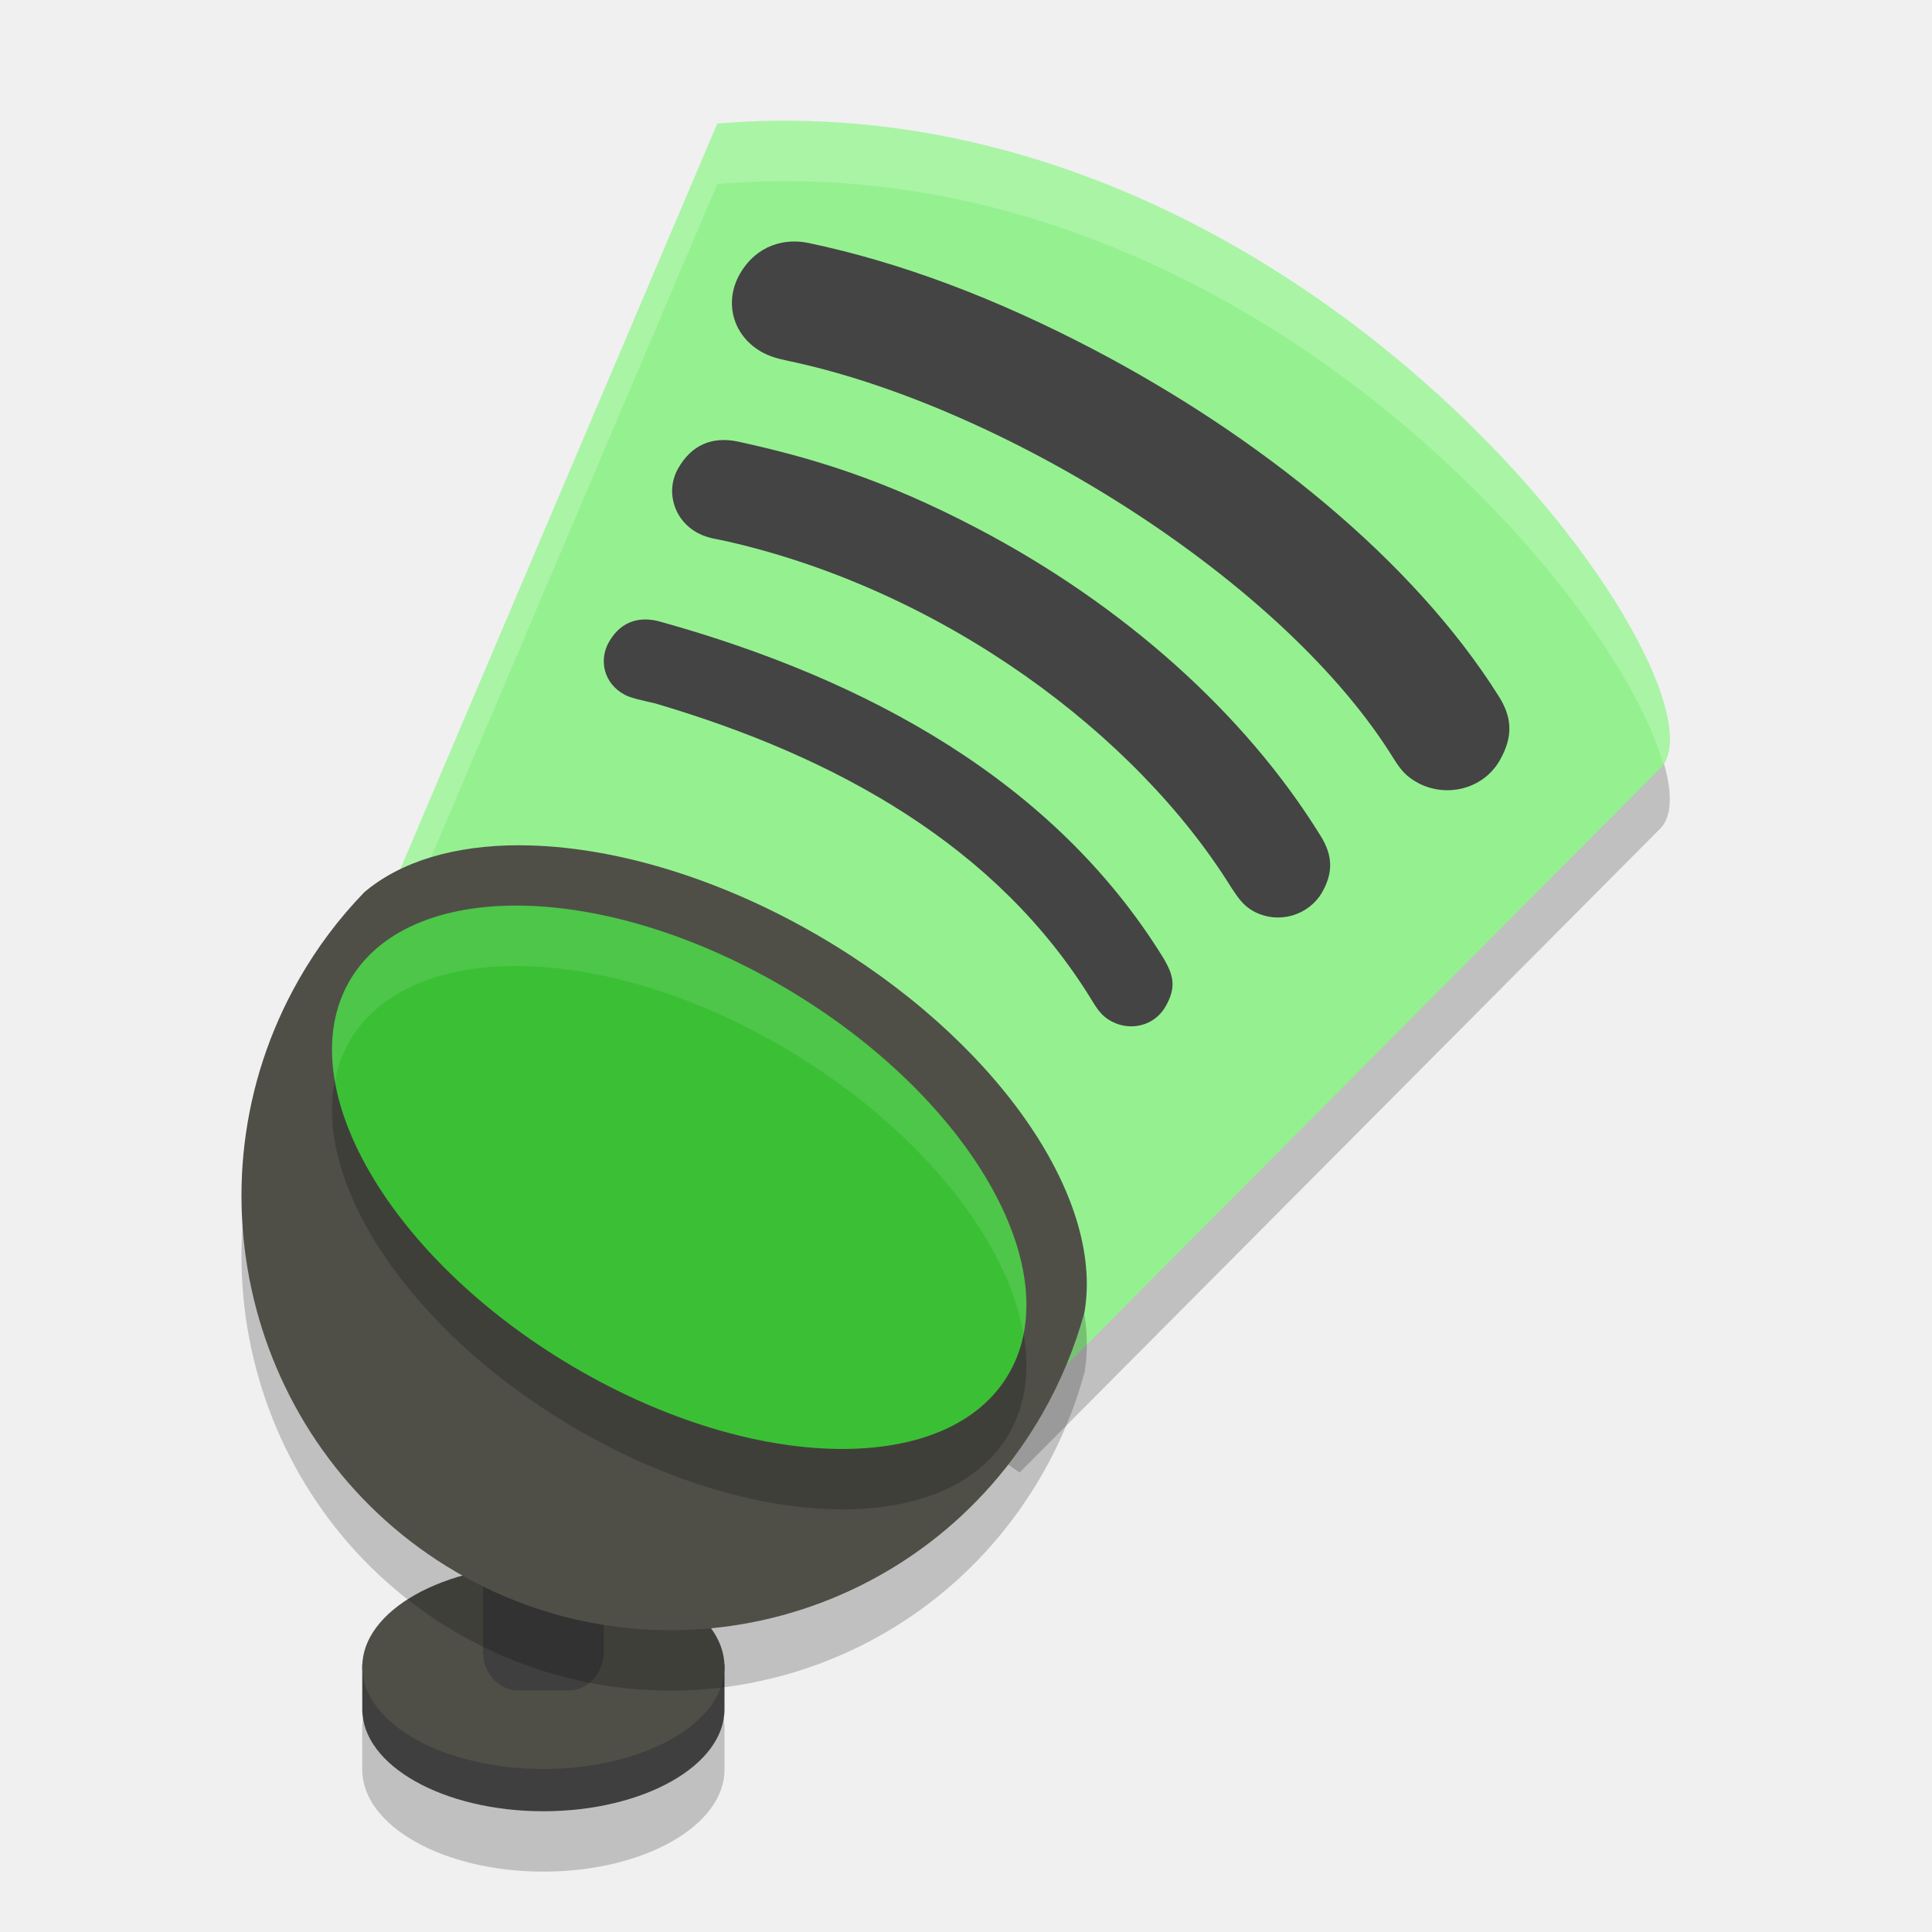
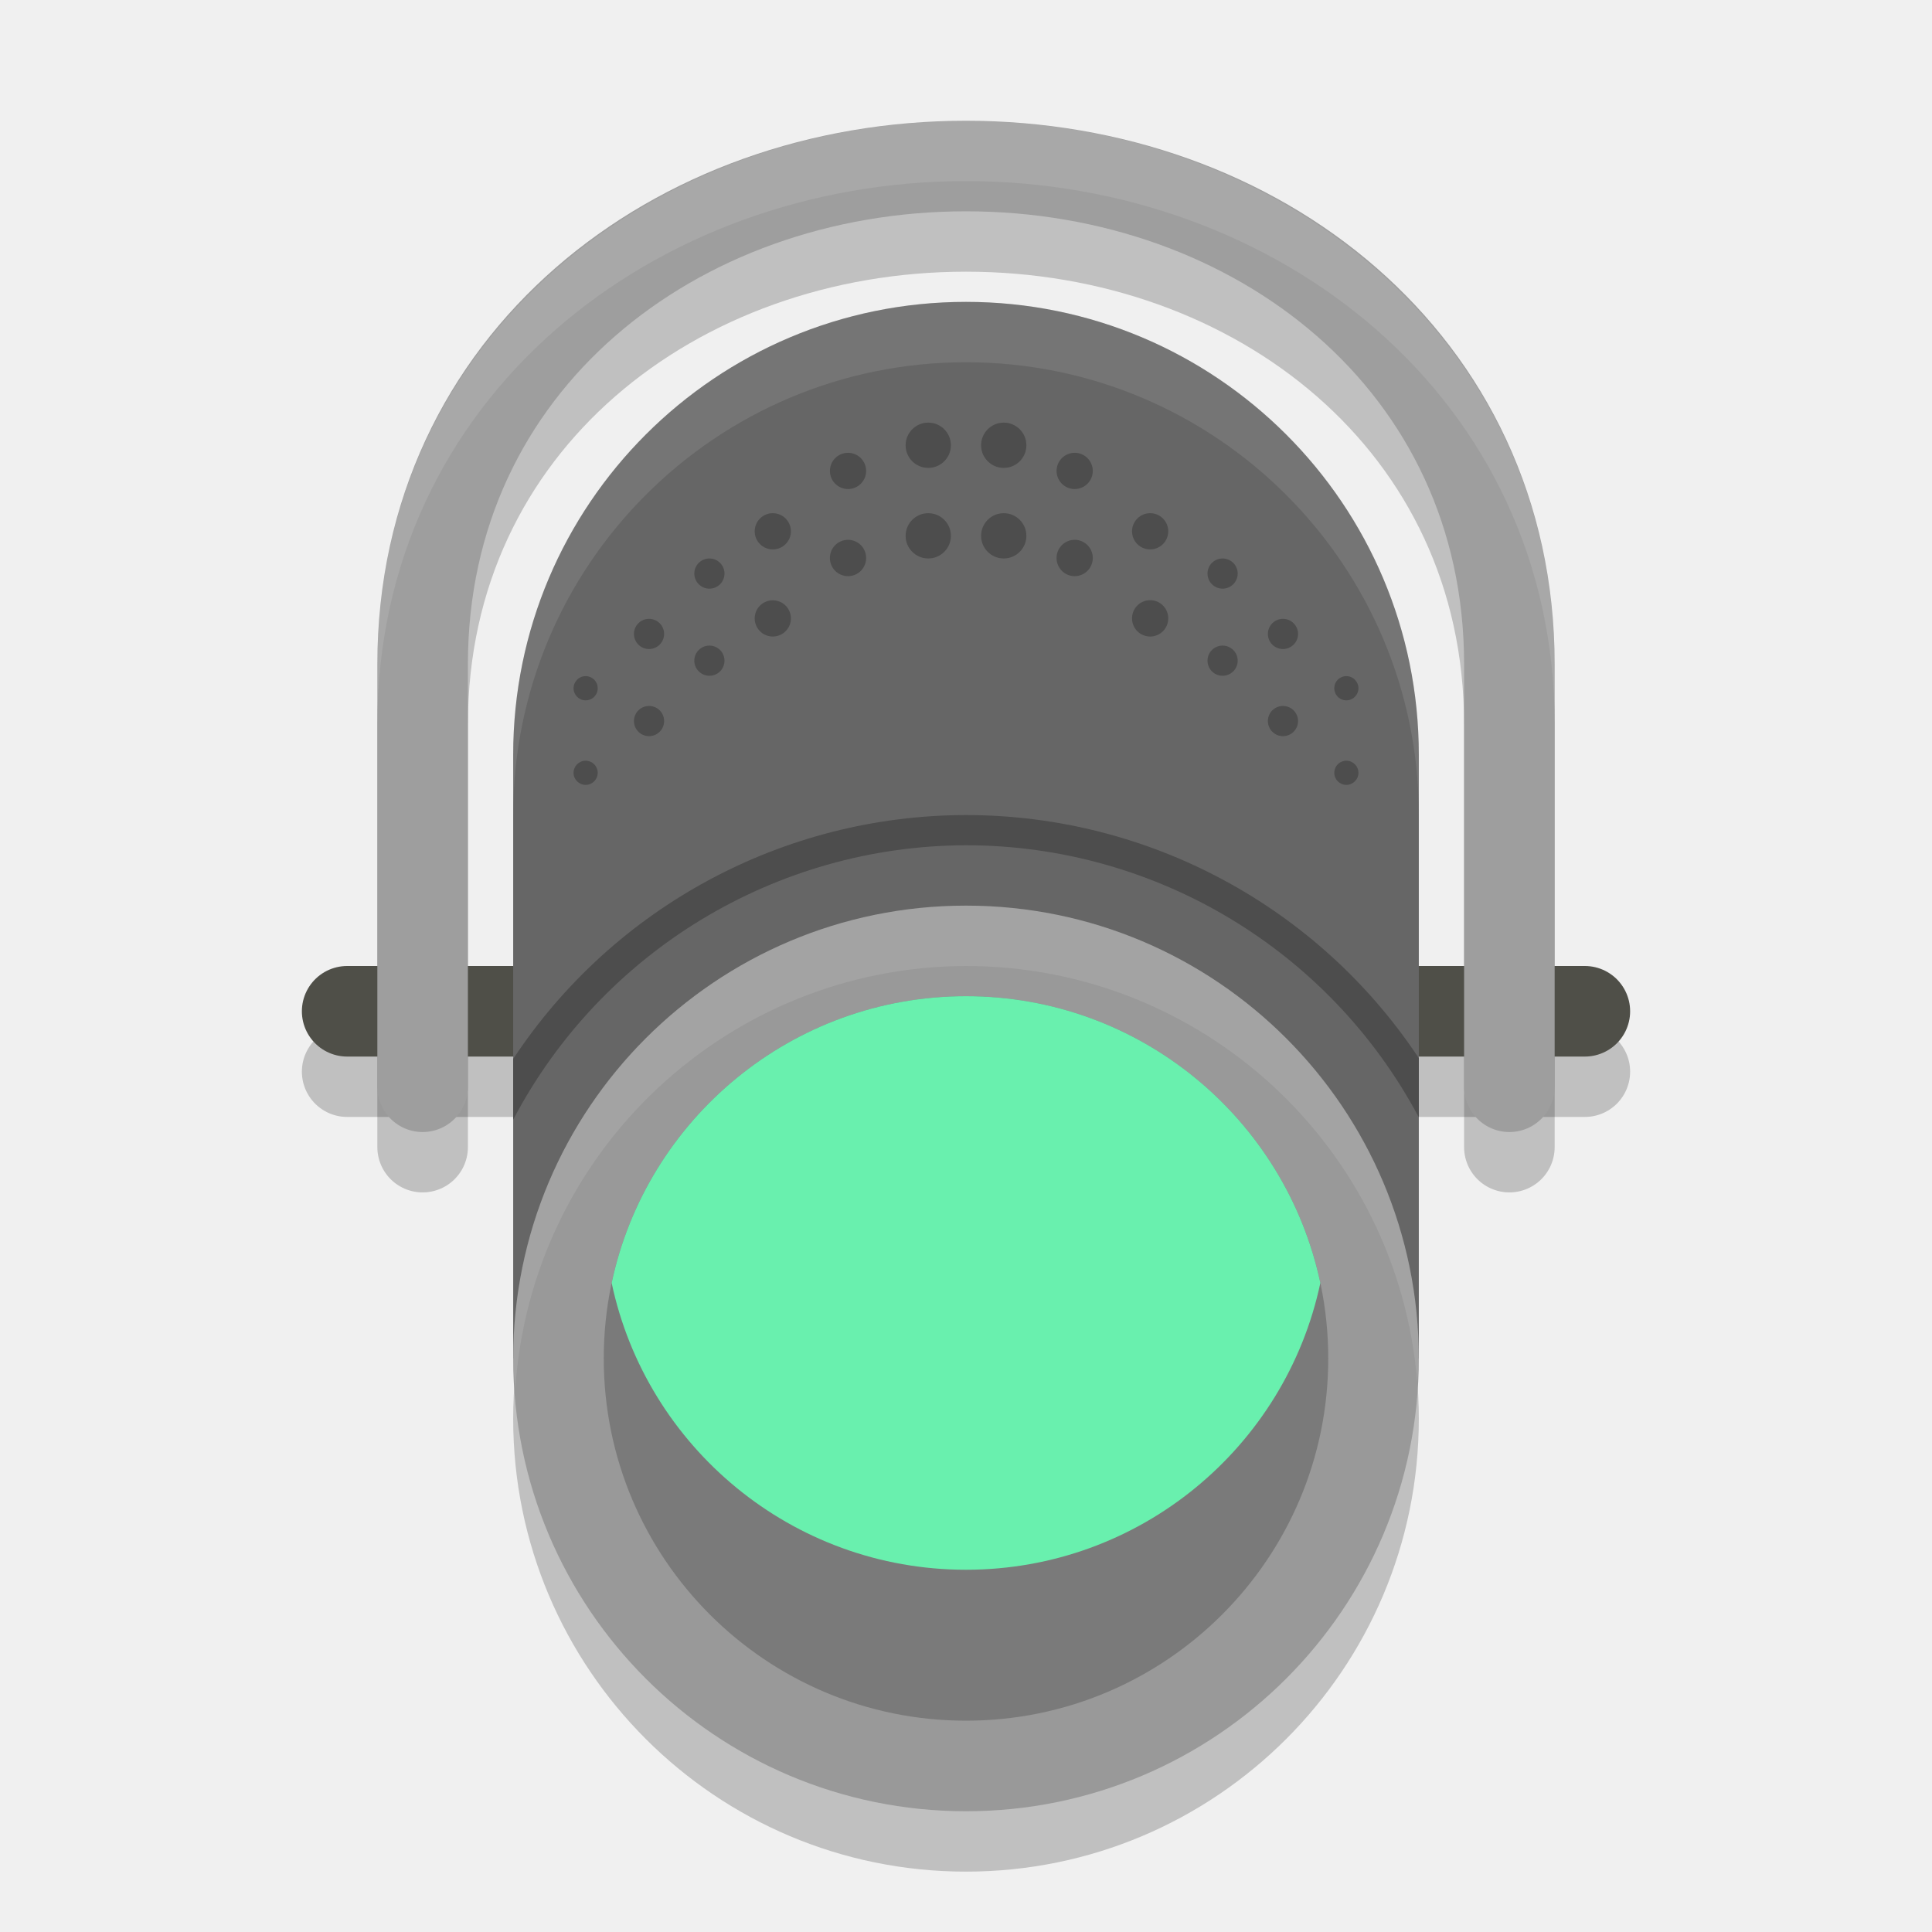
- <svg xmlns="http://www.w3.org/2000/svg" width="32" height="32" version="1">
-   <path style="opacity:0.2" d="M 8.977,26.918 A 3,1.691 0 0 0 6.002,28.57 H 6 v 0.039 a 3,1.691 0 0 0 0,0.014 v 0.658 c 0,0 0,0.002 0,0.002 A 3,1.691 0 0 0 6,29.309 3,1.691 0 0 0 9,31 a 3,1.691 0 0 0 3,-1.691 3,1.691 0 0 0 0,-0.025 c 0,0 0,-0.002 0,-0.002 v -0.672 a 3,1.691 0 0 0 0,-0.014 v -0.025 h -0.002 A 3,1.691 0 0 0 9,26.918 a 3,1.691 0 0 0 -0.023,0 z" />
-   <path style="opacity:0.2" d="M 11.881,3.047 6.018,16.837 16.888,24.389 27.497,13.726 C 28.831,12.384 21.682,2.227 11.881,3.047 Z" />
-   <path style="fill:#3f3f3f" d="m 6,27.571 v 0.71 c 0,7.7e-4 3.86e-4,0.002 3.86e-4,0.002 a 3,1.691 0 0 0 -3.86e-4,0.026 A 3,1.691 0 0 0 9,30 a 3,1.691 0 0 0 3,-1.691 3,1.691 0 0 0 -3.85e-4,-0.026 c 4.4e-5,-7.7e-4 3.85e-4,-0.001 3.85e-4,-0.002 v -0.71 z" />
-   <ellipse style="fill:#4f4f48" cx="9" cy="27.609" rx="3" ry="1.691" />
-   <g style="fill:#3f3f3f" transform="matrix(0.6432159,0,0,0.6999802,-0.3869317,-0.9083611)">
-     <path style="fill:#3f3f3f" d="m 13.936,35.272 h 1.315 c 0.009,0 0.016,0.007 0.016,0.016 v 5.114 c 0,0.009 -0.007,0.016 -0.016,0.016 h -1.315 c -0.009,0 -0.016,-0.007 -0.016,-0.016 v -5.114 c 0,-0.009 0.007,-0.016 0.016,-0.016 z" />
-     <path style="fill:#3f3f3f" d="m 13.936,34.391 c -0.482,0 -0.896,0.415 -0.896,0.896 v 5.115 c 0,0.482 0.415,0.896 0.896,0.896 h 1.316 c 0.482,0 0.896,-0.415 0.896,-0.896 v -5.115 c 0,-0.482 -0.415,-0.896 -0.896,-0.896 z" />
-   </g>
-   <path style="fill:#95f190" d="M 11.881,2.047 6.018,15.837 16.888,23.389 27.497,12.726 C 28.831,11.384 21.682,1.227 11.881,2.047 Z" />
-   <path style="fill:#ffffff;opacity:0.2" d="M 12.793 2.002 C 12.492 2.007 12.187 2.021 11.881 2.047 L 6.018 15.838 L 6.346 16.066 L 11.881 3.047 C 20.278 2.345 26.71 9.685 27.547 12.65 C 28.567 11.113 21.971 1.856 12.793 2.002 z" />
-   <path style="opacity:0.2" d="m 8.613,15 a 7.047,3.962 30.519 0 0 -2.577,0.776 7.111,7.189 0 0 0 -1.083,1.442 7.111,7.189 0 0 0 -0.008,0.014 7.111,7.189 0 0 0 2.61,9.805 7.111,7.189 0 0 0 9.715,-2.631 7.111,7.189 0 0 0 0.692,-1.67 7.047,3.962 30.519 0 0 -4.392,-6.23 7.047,3.962 30.519 0 0 -4.956,-1.505 z" />
-   <path style="fill:#4f4f48" d="m 8.613,14 a 7.047,3.962 30.519 0 0 -2.577,0.776 7.111,7.189 0 0 0 -1.083,1.442 7.111,7.189 0 0 0 -0.008,0.014 7.111,7.189 0 0 0 2.61,9.805 7.111,7.189 0 0 0 9.715,-2.631 7.111,7.189 0 0 0 0.692,-1.67 7.047,3.962 30.519 0 0 -4.392,-6.23 7.047,3.962 30.519 0 0 -4.956,-1.505 z" />
-   <ellipse style="opacity:0.2" cx="-11.931" cy="19.876" rx="3.595" ry="6.355" transform="matrix(0.4914257,-0.8709195,0.860989,0.5086236,0,0)" />
-   <ellipse style="fill:#3bc035" cx="-11.069" cy="19.384" rx="3.595" ry="6.355" transform="matrix(0.4914257,-0.8709195,0.860989,0.5086236,0,0)" />
-   <path style="fill:#444444" d="m 18.422,16.923 -4.13e-4,7.52e-4 c -0.157,-0.082 -0.228,-0.18 -0.327,-0.339 -1.567,-2.573 -4.254,-4.054 -7.242,-4.934 -0.167,-0.04 -0.391,-0.083 -0.499,-0.14 -0.364,-0.191 -0.434,-0.587 -0.268,-0.877 0.211,-0.37 0.54,-0.426 0.854,-0.336 3.439,0.958 6.541,2.657 8.341,5.589 0.148,0.26 0.212,0.456 0.026,0.782 -0.185,0.325 -0.581,0.412 -0.884,0.254 z" />
-   <path style="fill:#444444" d="m 20.774,15.099 -7.86e-4,-3.96e-4 C 20.578,14.996 20.494,14.846 20.398,14.707 18.814,12.153 15.63,9.79 12.063,8.971 11.856,8.923 11.732,8.919 11.563,8.831 11.162,8.621 11.015,8.138 11.234,7.755 c 0.219,-0.383 0.56,-0.536 1.004,-0.438 1.201,0.265 2.384,0.614 3.942,1.43 2.431,1.273 4.45,3.081 5.698,5.105 0.205,0.331 0.198,0.617 0.02,0.928 -0.224,0.384 -0.717,0.532 -1.125,0.319 z" />
-   <path style="fill:#444444" d="m 13.394,4.025 c 1.53,0.321 3.106,0.919 4.713,1.76 2.734,1.432 5.289,3.478 6.715,5.744 0.2,0.315 0.264,0.637 0.02,1.063 -0.279,0.488 -0.89,0.619 -1.346,0.381 l -3.51e-4,-0.001 C 23.301,12.871 23.208,12.761 23.092,12.579 21.297,9.659 16.736,6.795 13.179,6.004 13.023,5.969 12.821,5.938 12.642,5.844 12.147,5.584 11.981,5.017 12.253,4.54 12.531,4.053 13.004,3.942 13.394,4.025 Z" />
-   <path style="opacity:0.1;fill:#ffffff" d="M 8.588 15 A 6.356 3.594 31.107 0 0 5.777 16.268 A 6.356 3.594 31.107 0 0 5.547 17.904 A 6.356 3.594 31.107 0 1 5.777 17.268 A 6.356 3.594 31.107 0 1 13.016 17.369 A 6.356 3.594 31.107 0 1 16.953 22.096 A 6.356 3.594 31.107 0 0 13.016 16.369 A 6.356 3.594 31.107 0 0 8.588 15 z" />
+ <svg xmlns="http://www.w3.org/2000/svg" width="32" height="32" version="1.1">
+   <circle style="opacity:0.2" cx="16" cy="23.5" r="7.5" />
+   <path style="opacity:0.2;fill:none;stroke:#000000;stroke-width:1.5;stroke-linecap:round" d="M 26.25,17.75 H 5.75" />
+   <path style="fill:none;opacity:0.2;stroke:#000000;stroke-width:1.5;stroke-linecap:round" d="m 7,19 v -7 c 0,-5 4.19,-8.25 9,-8.25 4.81,0 9,3.25 9,8.25 0,2.373 0,4.849 0,7" />
+   <path style="fill:none;stroke:#4f4f48;stroke-width:1.5;stroke-linecap:round" d="M 26.25,16.75 H 5.75" />
+   <path style="fill:none;stroke:#9e9e9e;stroke-width:1.5;stroke-linecap:round" d="m 7,18 v -7 c 0,-5 4.19,-8.25 9,-8.25 4.81,0 9,3.25 9,8.25 0,2.373 0,4.849 0,7" />
+   <path style="fill:#ffffff;opacity:0.1" d="M 16 2 C 10.852 2 6.25 5.581 6.25 11 L 6.25 12 C 6.25 6.581 10.852 3 16 3 C 21.148 3 25.75 6.581 25.75 12 L 25.75 11 C 25.75 5.581 21.148 2 16 2 z" />
+   <path style="fill:#666666" width="30" height="35" x="17" y="10" d="m 16,5 a 7.5,7.5 0 0 1 7.5,7.5 v 10 h -15 v -10 A 7.5,7.5 0 0 1 16,5 Z" />
+   <path style="fill:#ffffff;opacity:0.1" d="M 16 5 A 7.5 7.5 0 0 0 8.5 12.5 L 8.5 13.5 A 7.5 7.5 0 0 1 16 6 A 7.5 7.5 0 0 1 23.5 13.5 L 23.5 12.5 A 7.5 7.5 0 0 0 16 5 z" />
+   <circle style="fill:#999999" cx="16" cy="22.5" r="7.5" />
+   <path style="fill:#ffffff;opacity:0.1" d="M 16 15 A 7.5 7.5 0 0 0 8.5 22.5 A 7.5 7.5 0 0 0 8.535 23 A 7.5 7.5 0 0 1 16 16 A 7.5 7.5 0 0 1 23.473 22.881 A 7.5 7.5 0 0 0 23.5 22.5 A 7.5 7.5 0 0 0 16 15 z" />
+   <path style="opacity:0.2" d="m 10,22.5 c 0,-3.313 2.687,-6 6,-6 3.313,0 6,2.687 6,6 0,3.313 -2.687,6 -6,6 -3.313,0 -6,-2.687 -6,-6 z m 0,0" />
+   <path style="fill:#69f0ae" d="M 16 16.5 C 13.115 16.5 10.706 18.537 10.131 21.25 C 10.706 23.963 13.115 26 16 26 C 18.885 26 21.294 23.963 21.869 21.25 C 21.294 18.537 18.885 16.5 16 16.5 z" />
+   <path style="fill:#4d4d4d" d="m 16,13.5 a 9,9 0 0 0 -7.5,4.039 v 1.006 A 8.5,8.5 0 0 1 16,14 8.5,8.5 0 0 1 23.5,18.506 V 17.526 A 9,9 0 0 0 16,13.5 Z" />
+   <path style="fill:#4d4d4d" d="M 15.375 7 A 0.375 0.375 0 0 0 15 7.375 A 0.375 0.375 0 0 0 15.375 7.75 A 0.375 0.375 0 0 0 15.75 7.375 A 0.375 0.375 0 0 0 15.375 7 z M 16.625 7 A 0.375 0.375 0 0 0 16.25 7.375 A 0.375 0.375 0 0 0 16.625 7.75 A 0.375 0.375 0 0 0 17 7.375 A 0.375 0.375 0 0 0 16.625 7 z M 14.045 7.5 A 0.3 0.3 0 0 0 13.746 7.801 A 0.3 0.3 0 0 0 14.045 8.1 A 0.3 0.3 0 0 0 14.346 7.801 A 0.3 0.3 0 0 0 14.045 7.5 z M 17.801 7.5 A 0.3 0.3 0 0 0 17.5 7.801 A 0.3 0.3 0 0 0 17.801 8.1 A 0.3 0.3 0 0 0 18.1 7.801 A 0.3 0.3 0 0 0 17.801 7.5 z M 12.801 8.5 A 0.3 0.3 0 0 0 12.5 8.801 A 0.3 0.3 0 0 0 12.801 9.1 A 0.3 0.3 0 0 0 13.1 8.801 A 0.3 0.3 0 0 0 12.801 8.5 z M 15.375 8.5 A 0.375 0.375 0 0 0 15 8.875 A 0.375 0.375 0 0 0 15.375 9.25 A 0.375 0.375 0 0 0 15.75 8.875 A 0.375 0.375 0 0 0 15.375 8.5 z M 16.625 8.5 A 0.375 0.375 0 0 0 16.25 8.875 A 0.375 0.375 0 0 0 16.625 9.25 A 0.375 0.375 0 0 0 17 8.875 A 0.375 0.375 0 0 0 16.625 8.5 z M 19.051 8.5 A 0.3 0.3 0 0 0 18.75 8.801 A 0.3 0.3 0 0 0 19.051 9.1 A 0.3 0.3 0 0 0 19.35 8.801 A 0.3 0.3 0 0 0 19.051 8.5 z M 14.045 8.941 A 0.3 0.3 0 0 0 13.746 9.242 A 0.3 0.3 0 0 0 14.045 9.543 A 0.3 0.3 0 0 0 14.346 9.242 A 0.3 0.3 0 0 0 14.045 8.941 z M 17.801 8.941 A 0.3 0.3 0 0 0 17.5 9.242 A 0.3 0.3 0 0 0 17.801 9.543 A 0.3 0.3 0 0 0 18.1 9.242 A 0.3 0.3 0 0 0 17.801 8.941 z M 11.75 9.25 A 0.25 0.25 0 0 0 11.5 9.5 A 0.25 0.25 0 0 0 11.75 9.75 A 0.25 0.25 0 0 0 12 9.5 A 0.25 0.25 0 0 0 11.75 9.25 z M 20.25 9.25 A 0.25 0.25 0 0 0 20 9.5 A 0.25 0.25 0 0 0 20.25 9.75 A 0.25 0.25 0 0 0 20.5 9.5 A 0.25 0.25 0 0 0 20.25 9.25 z M 19.051 9.941 A 0.3 0.3 0 0 0 18.75 10.242 A 0.3 0.3 0 0 0 19.051 10.543 A 0.3 0.3 0 0 0 19.35 10.242 A 0.3 0.3 0 0 0 19.051 9.941 z M 12.801 9.943 A 0.3 0.3 0 0 0 12.5 10.242 A 0.3 0.3 0 0 0 12.801 10.543 A 0.3 0.3 0 0 0 13.1 10.242 A 0.3 0.3 0 0 0 12.801 9.943 z M 10.75 10.25 A 0.25 0.25 0 0 0 10.5 10.5 A 0.25 0.25 0 0 0 10.75 10.75 A 0.25 0.25 0 0 0 11 10.5 A 0.25 0.25 0 0 0 10.75 10.25 z M 21.25 10.25 A 0.25 0.25 0 0 0 21 10.5 A 0.25 0.25 0 0 0 21.25 10.75 A 0.25 0.25 0 0 0 21.5 10.5 A 0.25 0.25 0 0 0 21.25 10.25 z M 11.75 10.693 A 0.25 0.25 0 0 0 11.5 10.943 A 0.25 0.25 0 0 0 11.75 11.193 A 0.25 0.25 0 0 0 12 10.943 A 0.25 0.25 0 0 0 11.75 10.693 z M 20.25 10.693 A 0.25 0.25 0 0 0 20 10.943 A 0.25 0.25 0 0 0 20.25 11.193 A 0.25 0.25 0 0 0 20.5 10.943 A 0.25 0.25 0 0 0 20.25 10.693 z M 9.699 11.199 A 0.2 0.2 0 0 0 9.5 11.4 A 0.2 0.2 0 0 0 9.699 11.6 A 0.2 0.2 0 0 0 9.9 11.4 A 0.2 0.2 0 0 0 9.699 11.199 z M 22.301 11.199 A 0.2 0.2 0 0 0 22.1 11.4 A 0.2 0.2 0 0 0 22.301 11.6 A 0.2 0.2 0 0 0 22.5 11.4 A 0.2 0.2 0 0 0 22.301 11.199 z M 10.75 11.693 A 0.25 0.25 0 0 0 10.5 11.943 A 0.25 0.25 0 0 0 10.75 12.193 A 0.25 0.25 0 0 0 11 11.943 A 0.25 0.25 0 0 0 10.75 11.693 z M 21.25 11.693 A 0.25 0.25 0 0 0 21 11.943 A 0.25 0.25 0 0 0 21.25 12.193 A 0.25 0.25 0 0 0 21.5 11.943 A 0.25 0.25 0 0 0 21.25 11.693 z M 9.699 12.6 A 0.2 0.2 0 0 0 9.5 12.801 A 0.2 0.2 0 0 0 9.699 13 A 0.2 0.2 0 0 0 9.9 12.801 A 0.2 0.2 0 0 0 9.699 12.6 z M 22.301 12.6 A 0.2 0.2 0 0 0 22.1 12.801 A 0.2 0.2 0 0 0 22.301 13 A 0.2 0.2 0 0 0 22.5 12.801 A 0.2 0.2 0 0 0 22.301 12.6 z" />
</svg>
